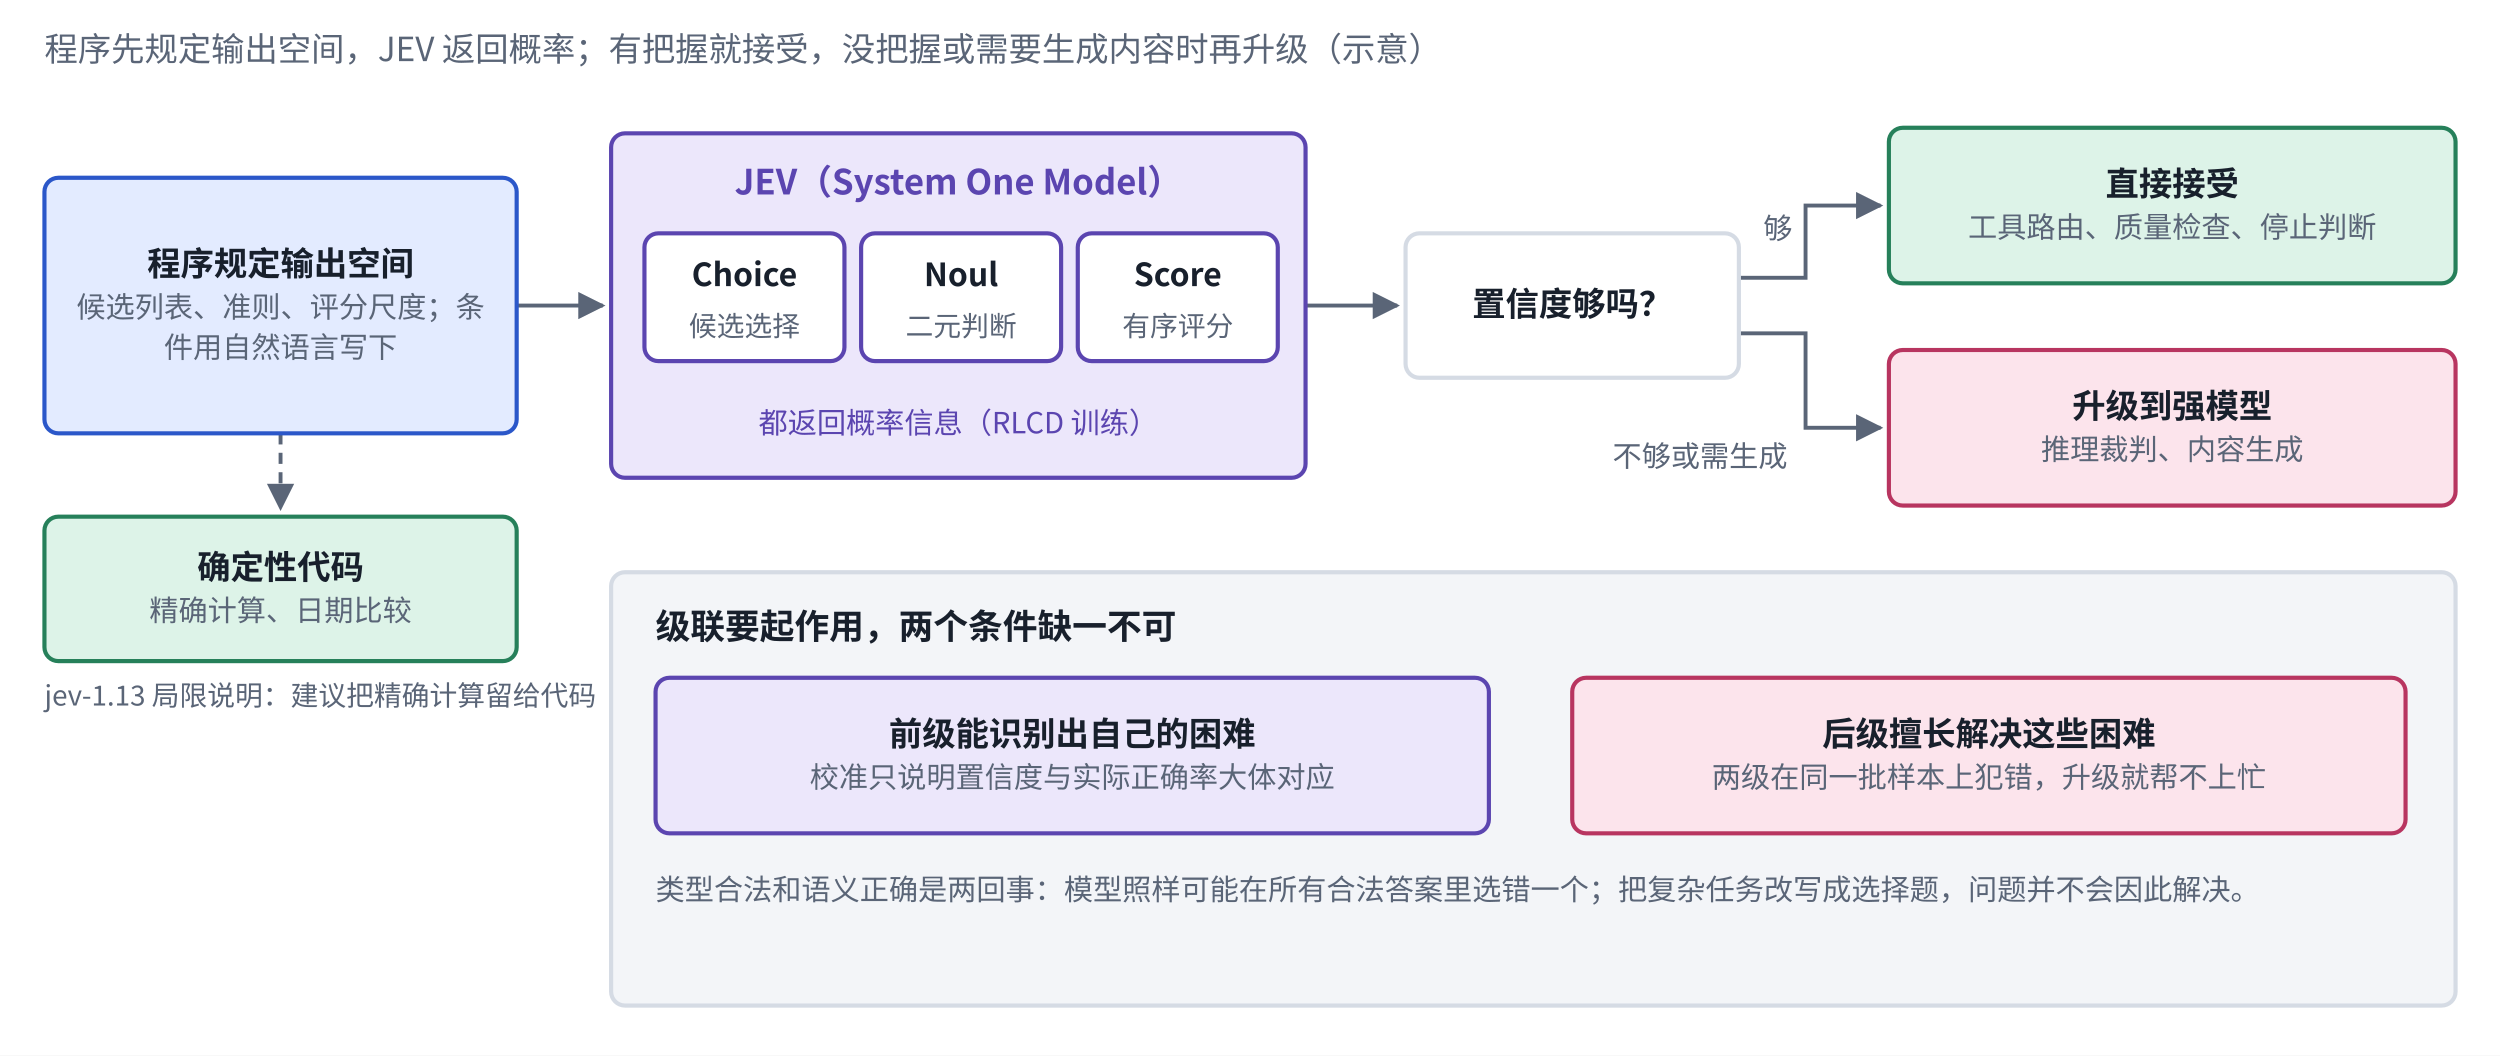
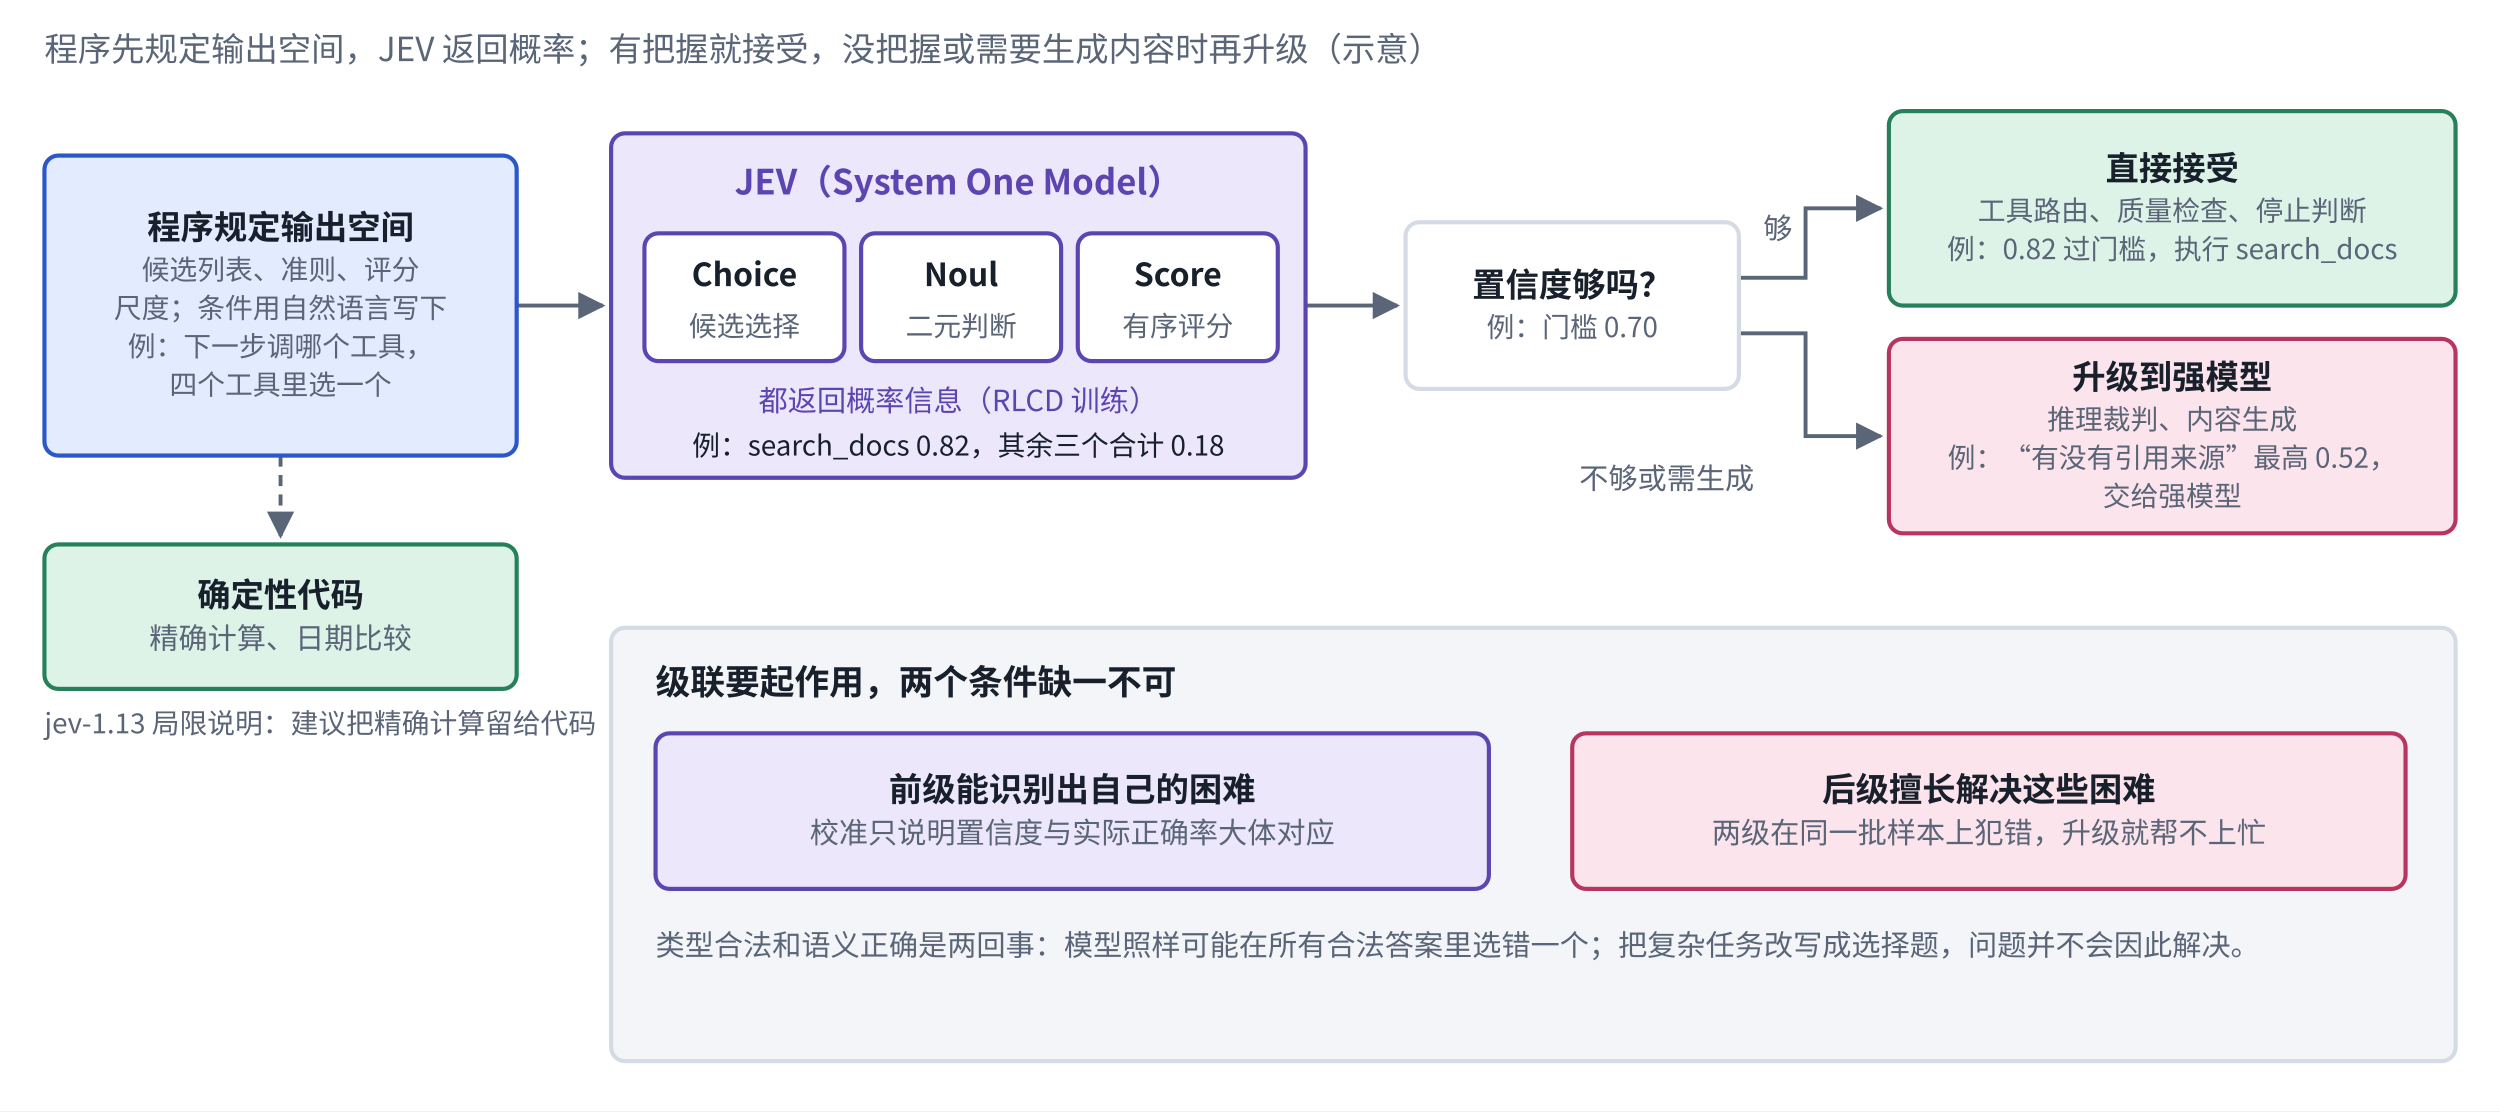
- <svg xmlns="http://www.w3.org/2000/svg" viewBox="0 0 900 380" width="900" height="380" role="img" aria-label="JEV 的有限决策与升级">
+ <svg xmlns="http://www.w3.org/2000/svg" viewBox="0 0 900 400" width="900" height="400" role="img" aria-label="JEV 的有限决策与升级">
  <defs>
    <marker id="ah-jevcascade" viewBox="0 0 10 10" refX="9" refY="5" markerWidth="7" markerHeight="7" orient="auto-start-reverse">
      <path d="M0,0 L10,5 L0,10 z" fill="#5A6577" />
    </marker>
  </defs>
-   <rect x="0" y="0" width="900" height="380" fill="#ffffff" />
+   <rect x="0" y="0" width="900" height="400" fill="#ffffff" />
  <path d="M186,110 L217,110" fill="none" stroke="#5A6577" stroke-width="1.4" marker-end="url(#ah-jevcascade)" />
  <path d="M470,110 L503,110" fill="none" stroke="#5A6577" stroke-width="1.4" marker-end="url(#ah-jevcascade)" />
-   <path d="M626,100 L650,100 L650,74 L677,74" fill="none" stroke="#5A6577" stroke-width="1.4" marker-end="url(#ah-jevcascade)" />
-   <path d="M626,120 L650,120 L650,154 L677,154" fill="none" stroke="#5A6577" stroke-width="1.4" marker-end="url(#ah-jevcascade)" />
-   <path d="M101,156 L101,183" fill="none" stroke="#5A6577" stroke-width="1.4" stroke-dasharray="4 3" marker-end="url(#ah-jevcascade)" />
-   <rect x="220" y="206" width="664" height="156" rx="5" fill="#F3F5F8" stroke="#D5DBE4" stroke-width="1.5" />
-   <rect x="16" y="64" width="170" height="92" rx="5" fill="#E3EBFF" stroke="#2B57C9" stroke-width="1.5" />
+   <path d="M626,100 L650,100 L650,75 L677,75" fill="none" stroke="#5A6577" stroke-width="1.4" marker-end="url(#ah-jevcascade)" />
+   <path d="M626,120 L650,120 L650,157 L677,157" fill="none" stroke="#5A6577" stroke-width="1.4" marker-end="url(#ah-jevcascade)" />
+   <path d="M101,164 L101,193" fill="none" stroke="#5A6577" stroke-width="1.4" stroke-dasharray="4 3" marker-end="url(#ah-jevcascade)" />
+   <rect x="220" y="226" width="664" height="156" rx="5" fill="#F3F5F8" stroke="#D5DBE4" stroke-width="1.5" />
+   <rect x="16" y="56" width="170" height="108" rx="5" fill="#E3EBFF" stroke="#2B57C9" stroke-width="1.5" />
  <rect x="220" y="48" width="250" height="124" rx="5" fill="#ECE7FB" stroke="#5B45B0" stroke-width="1.5" />
  <rect x="232" y="84" width="72" height="46" rx="5" fill="#FFFFFF" stroke="#5B45B0" stroke-width="1.5" />
  <rect x="310" y="84" width="72" height="46" rx="5" fill="#FFFFFF" stroke="#5B45B0" stroke-width="1.5" />
  <rect x="388" y="84" width="72" height="46" rx="5" fill="#FFFFFF" stroke="#5B45B0" stroke-width="1.5" />
-   <rect x="506" y="84" width="120" height="52" rx="5" fill="#FFFFFF" stroke="#D5DBE4" stroke-width="1.5" />
-   <rect x="680" y="46" width="204" height="56" rx="5" fill="#DDF3E8" stroke="#26805A" stroke-width="1.5" />
-   <rect x="680" y="126" width="204" height="56" rx="5" fill="#FCE4EC" stroke="#B83560" stroke-width="1.5" />
-   <rect x="16" y="186" width="170" height="52" rx="5" fill="#DDF3E8" stroke="#26805A" stroke-width="1.5" />
-   <rect x="236" y="244" width="300" height="56" rx="5" fill="#ECE7FB" stroke="#5B45B0" stroke-width="1.5" />
-   <rect x="566" y="244" width="300" height="56" rx="5" fill="#FCE4EC" stroke="#B83560" stroke-width="1.5" />
+   <rect x="506" y="80" width="120" height="60" rx="5" fill="#FFFFFF" stroke="#D5DBE4" stroke-width="1.5" />
+   <rect x="680" y="40" width="204" height="70" rx="5" fill="#DDF3E8" stroke="#26805A" stroke-width="1.5" />
+   <rect x="680" y="122" width="204" height="70" rx="5" fill="#FCE4EC" stroke="#B83560" stroke-width="1.5" />
+   <rect x="16" y="196" width="170" height="52" rx="5" fill="#DDF3E8" stroke="#26805A" stroke-width="1.5" />
+   <rect x="236" y="264" width="300" height="56" rx="5" fill="#ECE7FB" stroke="#5B45B0" stroke-width="1.5" />
+   <rect x="566" y="264" width="300" height="56" rx="5" fill="#FCE4EC" stroke="#B83560" stroke-width="1.5" />
  <text x="16" y="22" text-anchor="start" font-size="12" font-weight="500" fill="#5A6577" font-family="PingFang SC, Noto Sans CJK SC, Microsoft YaHei, sans-serif">程序先规定输出空间，JEV 返回概率；有把握就接受，没把握或需要生成内容时再升级（示意）</text>
-   <text x="101" y="99.23" text-anchor="middle" font-size="12" font-weight="600" fill="#18202C" font-family="PingFang SC, Noto Sans CJK SC, Microsoft YaHei, sans-serif">程序规定输出空间</text>
-   <text x="101" y="114.29" text-anchor="middle" font-size="10.5" font-weight="400" fill="#5A6577" font-family="PingFang SC, Noto Sans CJK SC, Microsoft YaHei, sans-serif">候选列表、准则、评分尺度；条</text>
-   <text x="101" y="128.78" text-anchor="middle" font-size="10.5" font-weight="400" fill="#5A6577" font-family="PingFang SC, Noto Sans CJK SC, Microsoft YaHei, sans-serif">件用自然语言写下</text>
+   <text x="101" y="86.12" text-anchor="middle" font-size="12" font-weight="600" fill="#18202C" font-family="PingFang SC, Noto Sans CJK SC, Microsoft YaHei, sans-serif">程序规定输出空间</text>
+   <text x="101" y="100.68" text-anchor="middle" font-size="10" font-weight="400" fill="#5A6577" font-family="PingFang SC, Noto Sans CJK SC, Microsoft YaHei, sans-serif">候选列表、准则、评分</text>
+   <text x="101" y="114.48" text-anchor="middle" font-size="10" font-weight="400" fill="#5A6577" font-family="PingFang SC, Noto Sans CJK SC, Microsoft YaHei, sans-serif">尺度；条件用自然语言写下</text>
+   <text x="101" y="128.28" text-anchor="middle" font-size="10" font-weight="400" fill="#5A6577" font-family="PingFang SC, Noto Sans CJK SC, Microsoft YaHei, sans-serif">例：下一步调哪个工具，</text>
+   <text x="101" y="142.08" text-anchor="middle" font-size="10" font-weight="400" fill="#5A6577" font-family="PingFang SC, Noto Sans CJK SC, Microsoft YaHei, sans-serif">四个工具里选一个</text>
  <text x="345" y="70" text-anchor="middle" font-size="12.5" font-weight="700" fill="#5B45B0" font-family="PingFang SC, Noto Sans CJK SC, Microsoft YaHei, sans-serif">JEV（System One Model）</text>
  <text x="268" y="103" text-anchor="middle" font-size="11.5" font-weight="700" fill="#18202C" font-family="PingFang SC, Noto Sans CJK SC, Microsoft YaHei, sans-serif">Choice</text>
  <text x="268" y="121" text-anchor="middle" font-size="10" font-weight="400" fill="#5A6577" font-family="PingFang SC, Noto Sans CJK SC, Microsoft YaHei, sans-serif">候选选择</text>
  <text x="346" y="103" text-anchor="middle" font-size="11.5" font-weight="700" fill="#18202C" font-family="PingFang SC, Noto Sans CJK SC, Microsoft YaHei, sans-serif">Noul</text>
  <text x="346" y="121" text-anchor="middle" font-size="10" font-weight="400" fill="#5A6577" font-family="PingFang SC, Noto Sans CJK SC, Microsoft YaHei, sans-serif">二元判断</text>
  <text x="424" y="103" text-anchor="middle" font-size="11.5" font-weight="700" fill="#18202C" font-family="PingFang SC, Noto Sans CJK SC, Microsoft YaHei, sans-serif">Score</text>
  <text x="424" y="121" text-anchor="middle" font-size="10" font-weight="400" fill="#5A6577" font-family="PingFang SC, Noto Sans CJK SC, Microsoft YaHei, sans-serif">有序评分</text>
-   <text x="345" y="156" text-anchor="middle" font-size="10.5" font-weight="500" fill="#5B45B0" font-family="PingFang SC, Noto Sans CJK SC, Microsoft YaHei, sans-serif">都返回概率信息（RLCD 训练）</text>
-   <text x="566" y="113.72" text-anchor="middle" font-size="12" font-weight="600" fill="#18202C" font-family="PingFang SC, Noto Sans CJK SC, Microsoft YaHei, sans-serif">置信度够吗？</text>
-   <text x="782" y="70.475" text-anchor="middle" font-size="12" font-weight="600" fill="#18202C" font-family="PingFang SC, Noto Sans CJK SC, Microsoft YaHei, sans-serif">直接接受</text>
-   <text x="782" y="85.535" text-anchor="middle" font-size="10.5" font-weight="400" fill="#5A6577" font-family="PingFang SC, Noto Sans CJK SC, Microsoft YaHei, sans-serif">工具路由、质量检查、停止判断</text>
-   <text x="782" y="150.475" text-anchor="middle" font-size="12" font-weight="600" fill="#18202C" font-family="PingFang SC, Noto Sans CJK SC, Microsoft YaHei, sans-serif">升级到强模型</text>
-   <text x="782" y="165.535" text-anchor="middle" font-size="10.5" font-weight="400" fill="#5A6577" font-family="PingFang SC, Noto Sans CJK SC, Microsoft YaHei, sans-serif">推理裁判、内容生成</text>
+   <text x="345" y="148" text-anchor="middle" font-size="10.5" font-weight="500" fill="#5B45B0" font-family="PingFang SC, Noto Sans CJK SC, Microsoft YaHei, sans-serif">都返回概率信息（RLCD 训练）</text>
+   <text x="345" y="164" text-anchor="middle" font-size="10" font-weight="400" fill="#18202C" font-family="PingFang SC, Noto Sans CJK SC, Microsoft YaHei, sans-serif">例：search_docs 0.82，其余三个合计 0.18</text>
+   <text x="566" y="106.82" text-anchor="middle" font-size="12" font-weight="600" fill="#18202C" font-family="PingFang SC, Noto Sans CJK SC, Microsoft YaHei, sans-serif">置信度够吗？</text>
+   <text x="566" y="121.38" text-anchor="middle" font-size="10" font-weight="400" fill="#5A6577" font-family="PingFang SC, Noto Sans CJK SC, Microsoft YaHei, sans-serif">例：门槛 0.70</text>
+   <text x="782" y="64.92" text-anchor="middle" font-size="12" font-weight="600" fill="#18202C" font-family="PingFang SC, Noto Sans CJK SC, Microsoft YaHei, sans-serif">直接接受</text>
+   <text x="782" y="79.48" text-anchor="middle" font-size="10" font-weight="400" fill="#5A6577" font-family="PingFang SC, Noto Sans CJK SC, Microsoft YaHei, sans-serif">工具路由、质量检查、停止判断</text>
+   <text x="782" y="93.28" text-anchor="middle" font-size="10" font-weight="400" fill="#5A6577" font-family="PingFang SC, Noto Sans CJK SC, Microsoft YaHei, sans-serif">例：0.82 过门槛，执行 search_docs</text>
+   <text x="782" y="140.02" text-anchor="middle" font-size="12" font-weight="600" fill="#18202C" font-family="PingFang SC, Noto Sans CJK SC, Microsoft YaHei, sans-serif">升级到强模型</text>
+   <text x="782" y="154.58" text-anchor="middle" font-size="10" font-weight="400" fill="#5A6577" font-family="PingFang SC, Noto Sans CJK SC, Microsoft YaHei, sans-serif">推理裁判、内容生成</text>
+   <text x="782" y="168.38" text-anchor="middle" font-size="10" font-weight="400" fill="#5A6577" font-family="PingFang SC, Noto Sans CJK SC, Microsoft YaHei, sans-serif">例：“有没有引用来源”最高 0.52，</text>
+   <text x="782" y="182.18" text-anchor="middle" font-size="10" font-weight="400" fill="#5A6577" font-family="PingFang SC, Noto Sans CJK SC, Microsoft YaHei, sans-serif">交给强模型</text>
  <text x="640" y="86" text-anchor="middle" font-size="10.5" font-weight="400" fill="#5A6577" font-family="PingFang SC, Noto Sans CJK SC, Microsoft YaHei, sans-serif" style="paint-order:stroke;stroke-width:4px;stroke-linejoin:round" stroke="#ffffff">够</text>
-   <text x="612" y="168" text-anchor="middle" font-size="10.5" font-weight="400" fill="#5A6577" font-family="PingFang SC, Noto Sans CJK SC, Microsoft YaHei, sans-serif" style="paint-order:stroke;stroke-width:4px;stroke-linejoin:round" stroke="#ffffff">不够或需生成</text>
-   <text x="101" y="208.475" text-anchor="middle" font-size="12" font-weight="600" fill="#18202C" font-family="PingFang SC, Noto Sans CJK SC, Microsoft YaHei, sans-serif">确定性代码</text>
-   <text x="101" y="223.535" text-anchor="middle" font-size="10.5" font-weight="400" fill="#5A6577" font-family="PingFang SC, Noto Sans CJK SC, Microsoft YaHei, sans-serif">精确计算、日期比较</text>
-   <text x="16" y="254" text-anchor="start" font-size="10" font-weight="400" fill="#5A6577" font-family="PingFang SC, Noto Sans CJK SC, Microsoft YaHei, sans-serif">jev-1.13 局限说明：建议把精确计算留给代码</text>
-   <text x="236" y="230" text-anchor="start" font-size="12.5" font-weight="700" fill="#18202C" font-family="PingFang SC, Noto Sans CJK SC, Microsoft YaHei, sans-serif">级联要起作用，两个条件缺一不可</text>
-   <text x="386" y="268.475" text-anchor="middle" font-size="12" font-weight="600" fill="#18202C" font-family="PingFang SC, Noto Sans CJK SC, Microsoft YaHei, sans-serif">前级能识别出自己的困难</text>
-   <text x="386" y="283.535" text-anchor="middle" font-size="10.5" font-weight="400" fill="#5A6577" font-family="PingFang SC, Noto Sans CJK SC, Microsoft YaHei, sans-serif">校准只说明置信度与实际正确率大体对应</text>
-   <text x="716" y="268.475" text-anchor="middle" font-size="12" font-weight="600" fill="#18202C" font-family="PingFang SC, Noto Sans CJK SC, Microsoft YaHei, sans-serif">后级擅长解决这些困难</text>
-   <text x="716" y="283.535" text-anchor="middle" font-size="10.5" font-weight="400" fill="#5A6577" font-family="PingFang SC, Noto Sans CJK SC, Microsoft YaHei, sans-serif">两级在同一批样本上犯错，升级就帮不上忙</text>
-   <text x="236" y="324" text-anchor="start" font-size="10.5" font-weight="400" fill="#5A6577" font-family="PingFang SC, Noto Sans CJK SC, Microsoft YaHei, sans-serif">类型合法和语义正确是两回事：模型照样可能在所有合法答案里选错一个；把复杂任务改写成选择题，问题并不会因此解决。</text>
+   <text x="600" y="176" text-anchor="middle" font-size="10.5" font-weight="400" fill="#5A6577" font-family="PingFang SC, Noto Sans CJK SC, Microsoft YaHei, sans-serif" style="paint-order:stroke;stroke-width:4px;stroke-linejoin:round" stroke="#ffffff">不够或需生成</text>
+   <text x="101" y="218.475" text-anchor="middle" font-size="12" font-weight="600" fill="#18202C" font-family="PingFang SC, Noto Sans CJK SC, Microsoft YaHei, sans-serif">确定性代码</text>
+   <text x="101" y="233.535" text-anchor="middle" font-size="10.5" font-weight="400" fill="#5A6577" font-family="PingFang SC, Noto Sans CJK SC, Microsoft YaHei, sans-serif">精确计算、日期比较</text>
+   <text x="16" y="264" text-anchor="start" font-size="10" font-weight="400" fill="#5A6577" font-family="PingFang SC, Noto Sans CJK SC, Microsoft YaHei, sans-serif">jev-1.13 局限说明：建议把精确计算留给代码</text>
+   <text x="236" y="250" text-anchor="start" font-size="12.5" font-weight="700" fill="#18202C" font-family="PingFang SC, Noto Sans CJK SC, Microsoft YaHei, sans-serif">级联要起作用，两个条件缺一不可</text>
+   <text x="386" y="288.475" text-anchor="middle" font-size="12" font-weight="600" fill="#18202C" font-family="PingFang SC, Noto Sans CJK SC, Microsoft YaHei, sans-serif">前级能识别出自己的困难</text>
+   <text x="386" y="303.535" text-anchor="middle" font-size="10.5" font-weight="400" fill="#5A6577" font-family="PingFang SC, Noto Sans CJK SC, Microsoft YaHei, sans-serif">校准只说明置信度与实际正确率大体对应</text>
+   <text x="716" y="288.475" text-anchor="middle" font-size="12" font-weight="600" fill="#18202C" font-family="PingFang SC, Noto Sans CJK SC, Microsoft YaHei, sans-serif">后级擅长解决这些困难</text>
+   <text x="716" y="303.535" text-anchor="middle" font-size="10.5" font-weight="400" fill="#5A6577" font-family="PingFang SC, Noto Sans CJK SC, Microsoft YaHei, sans-serif">两级在同一批样本上犯错，升级就帮不上忙</text>
+   <text x="236" y="344" text-anchor="start" font-size="10.5" font-weight="400" fill="#5A6577" font-family="PingFang SC, Noto Sans CJK SC, Microsoft YaHei, sans-serif">类型合法和语义正确是两回事：模型照样可能在所有合法答案里选错一个；把复杂任务改写成选择题，问题并不会因此解决。</text>
</svg>
